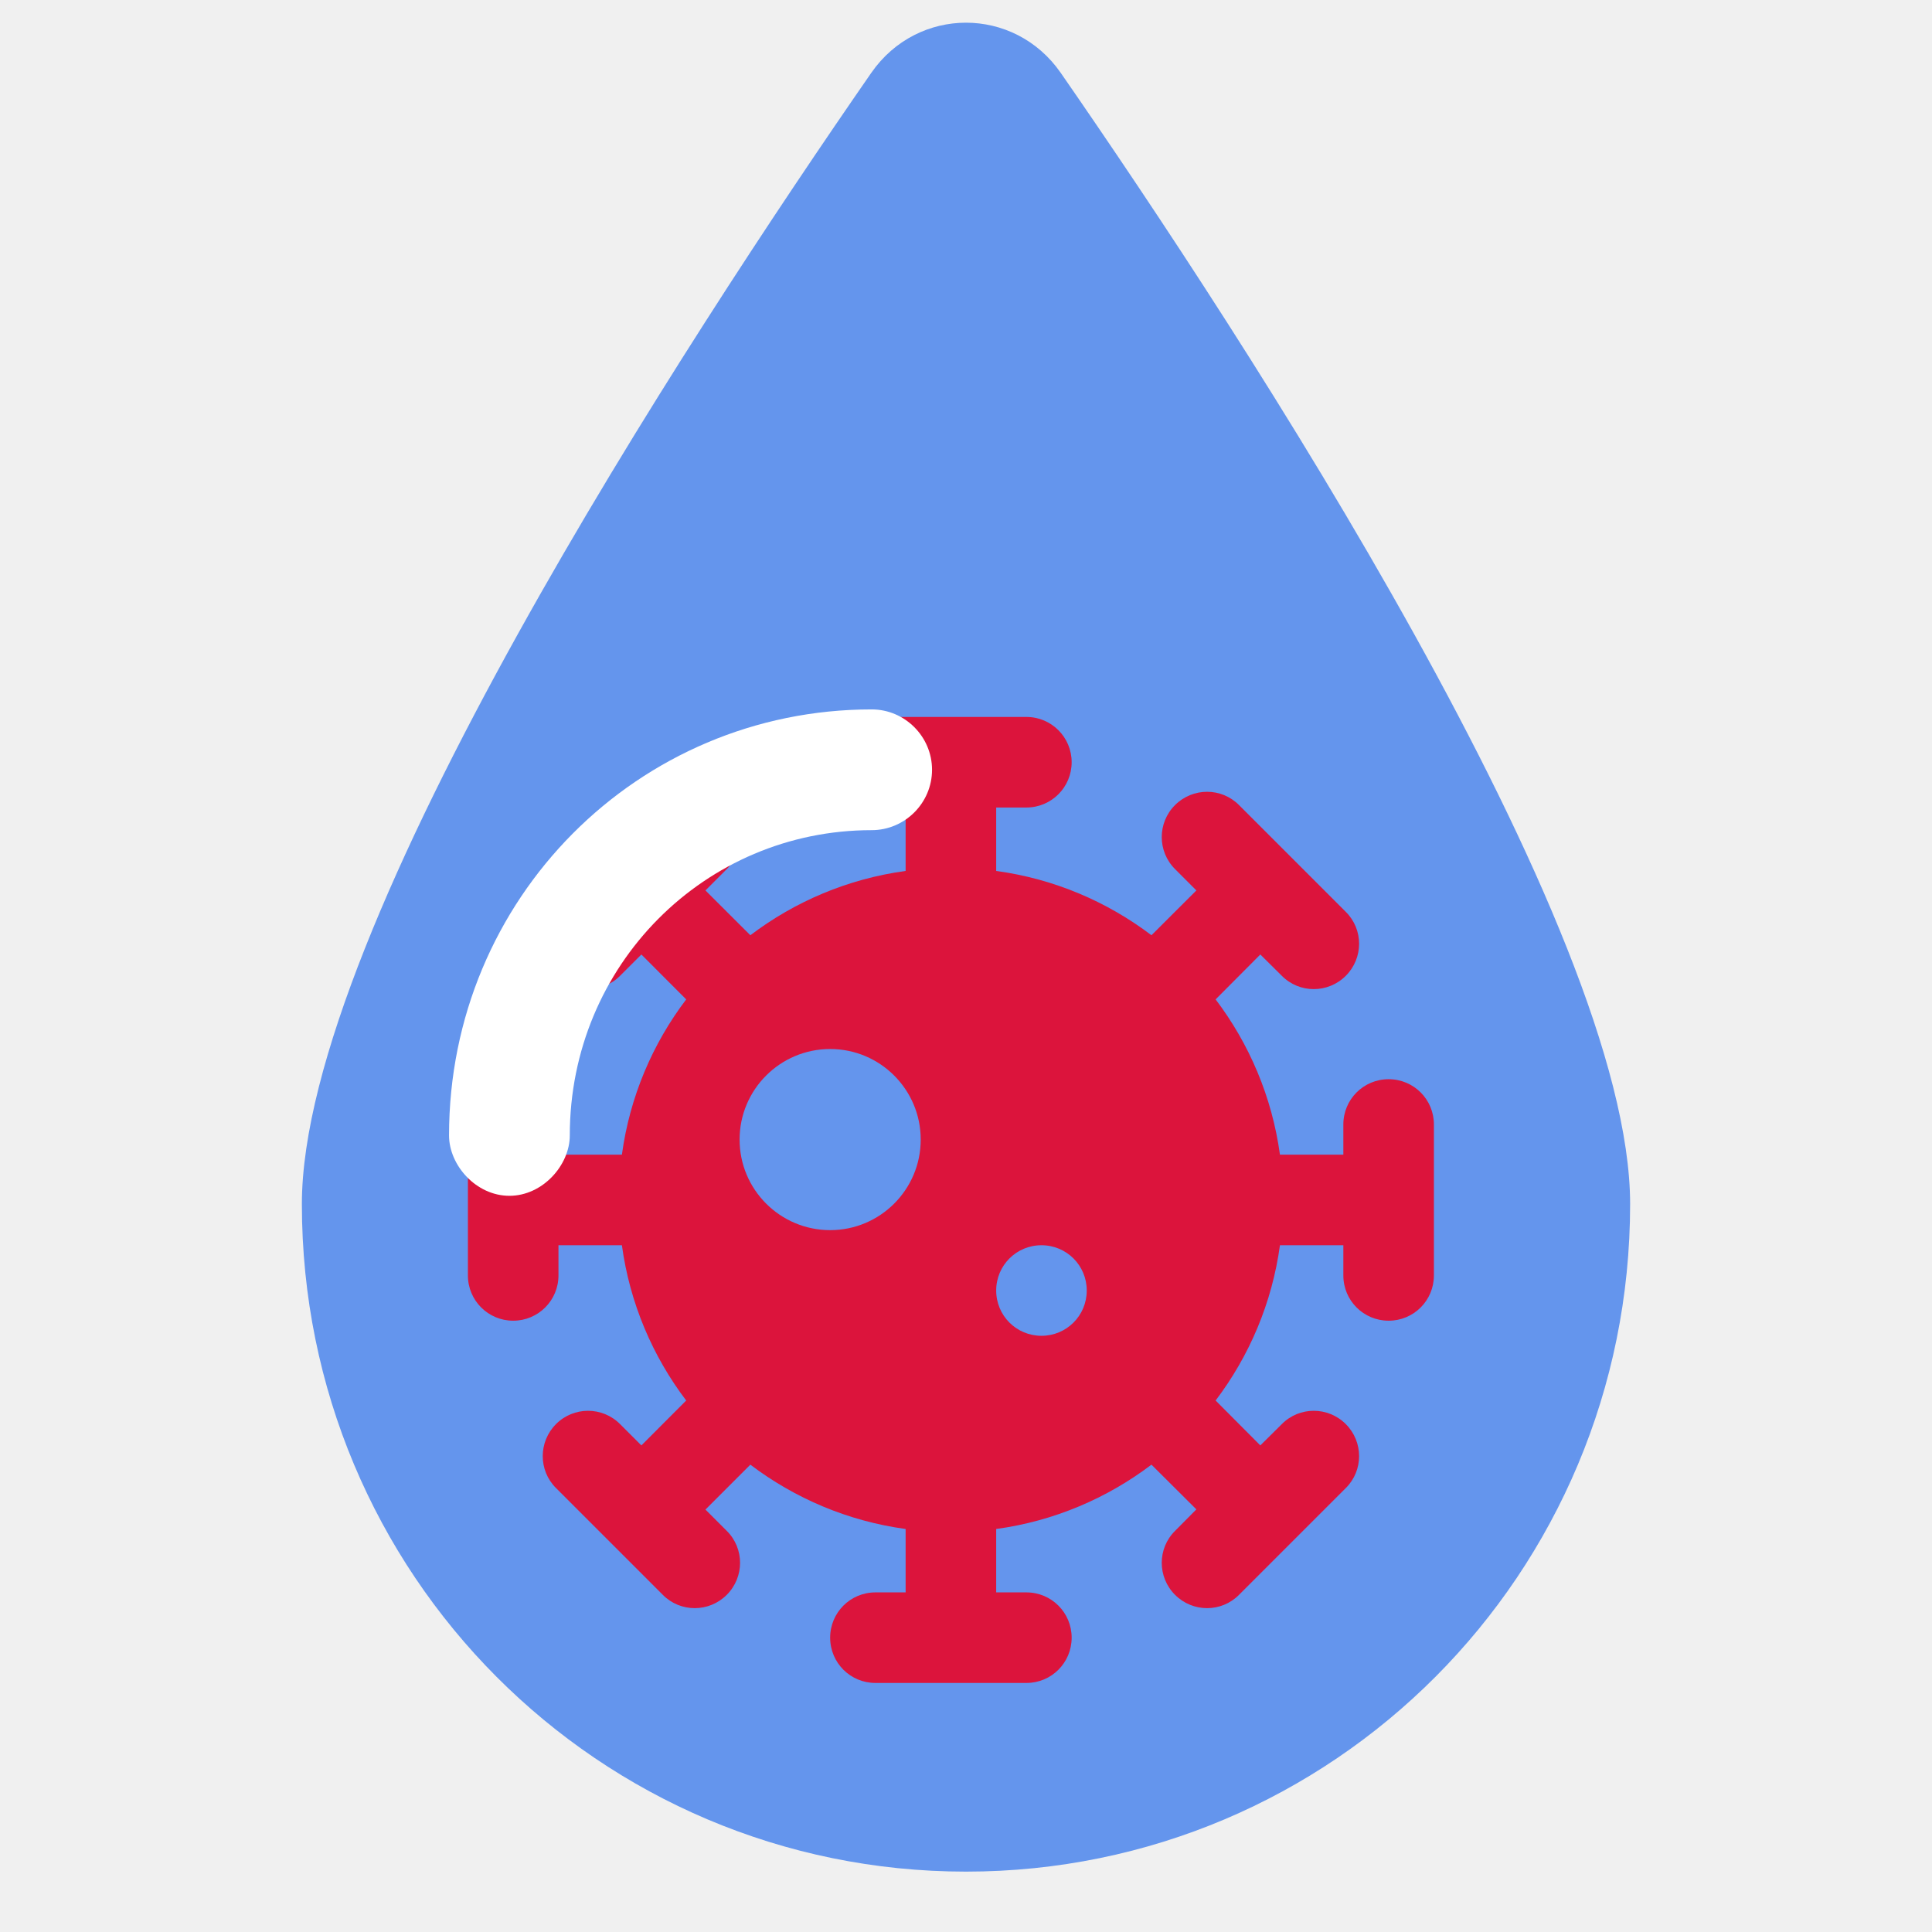
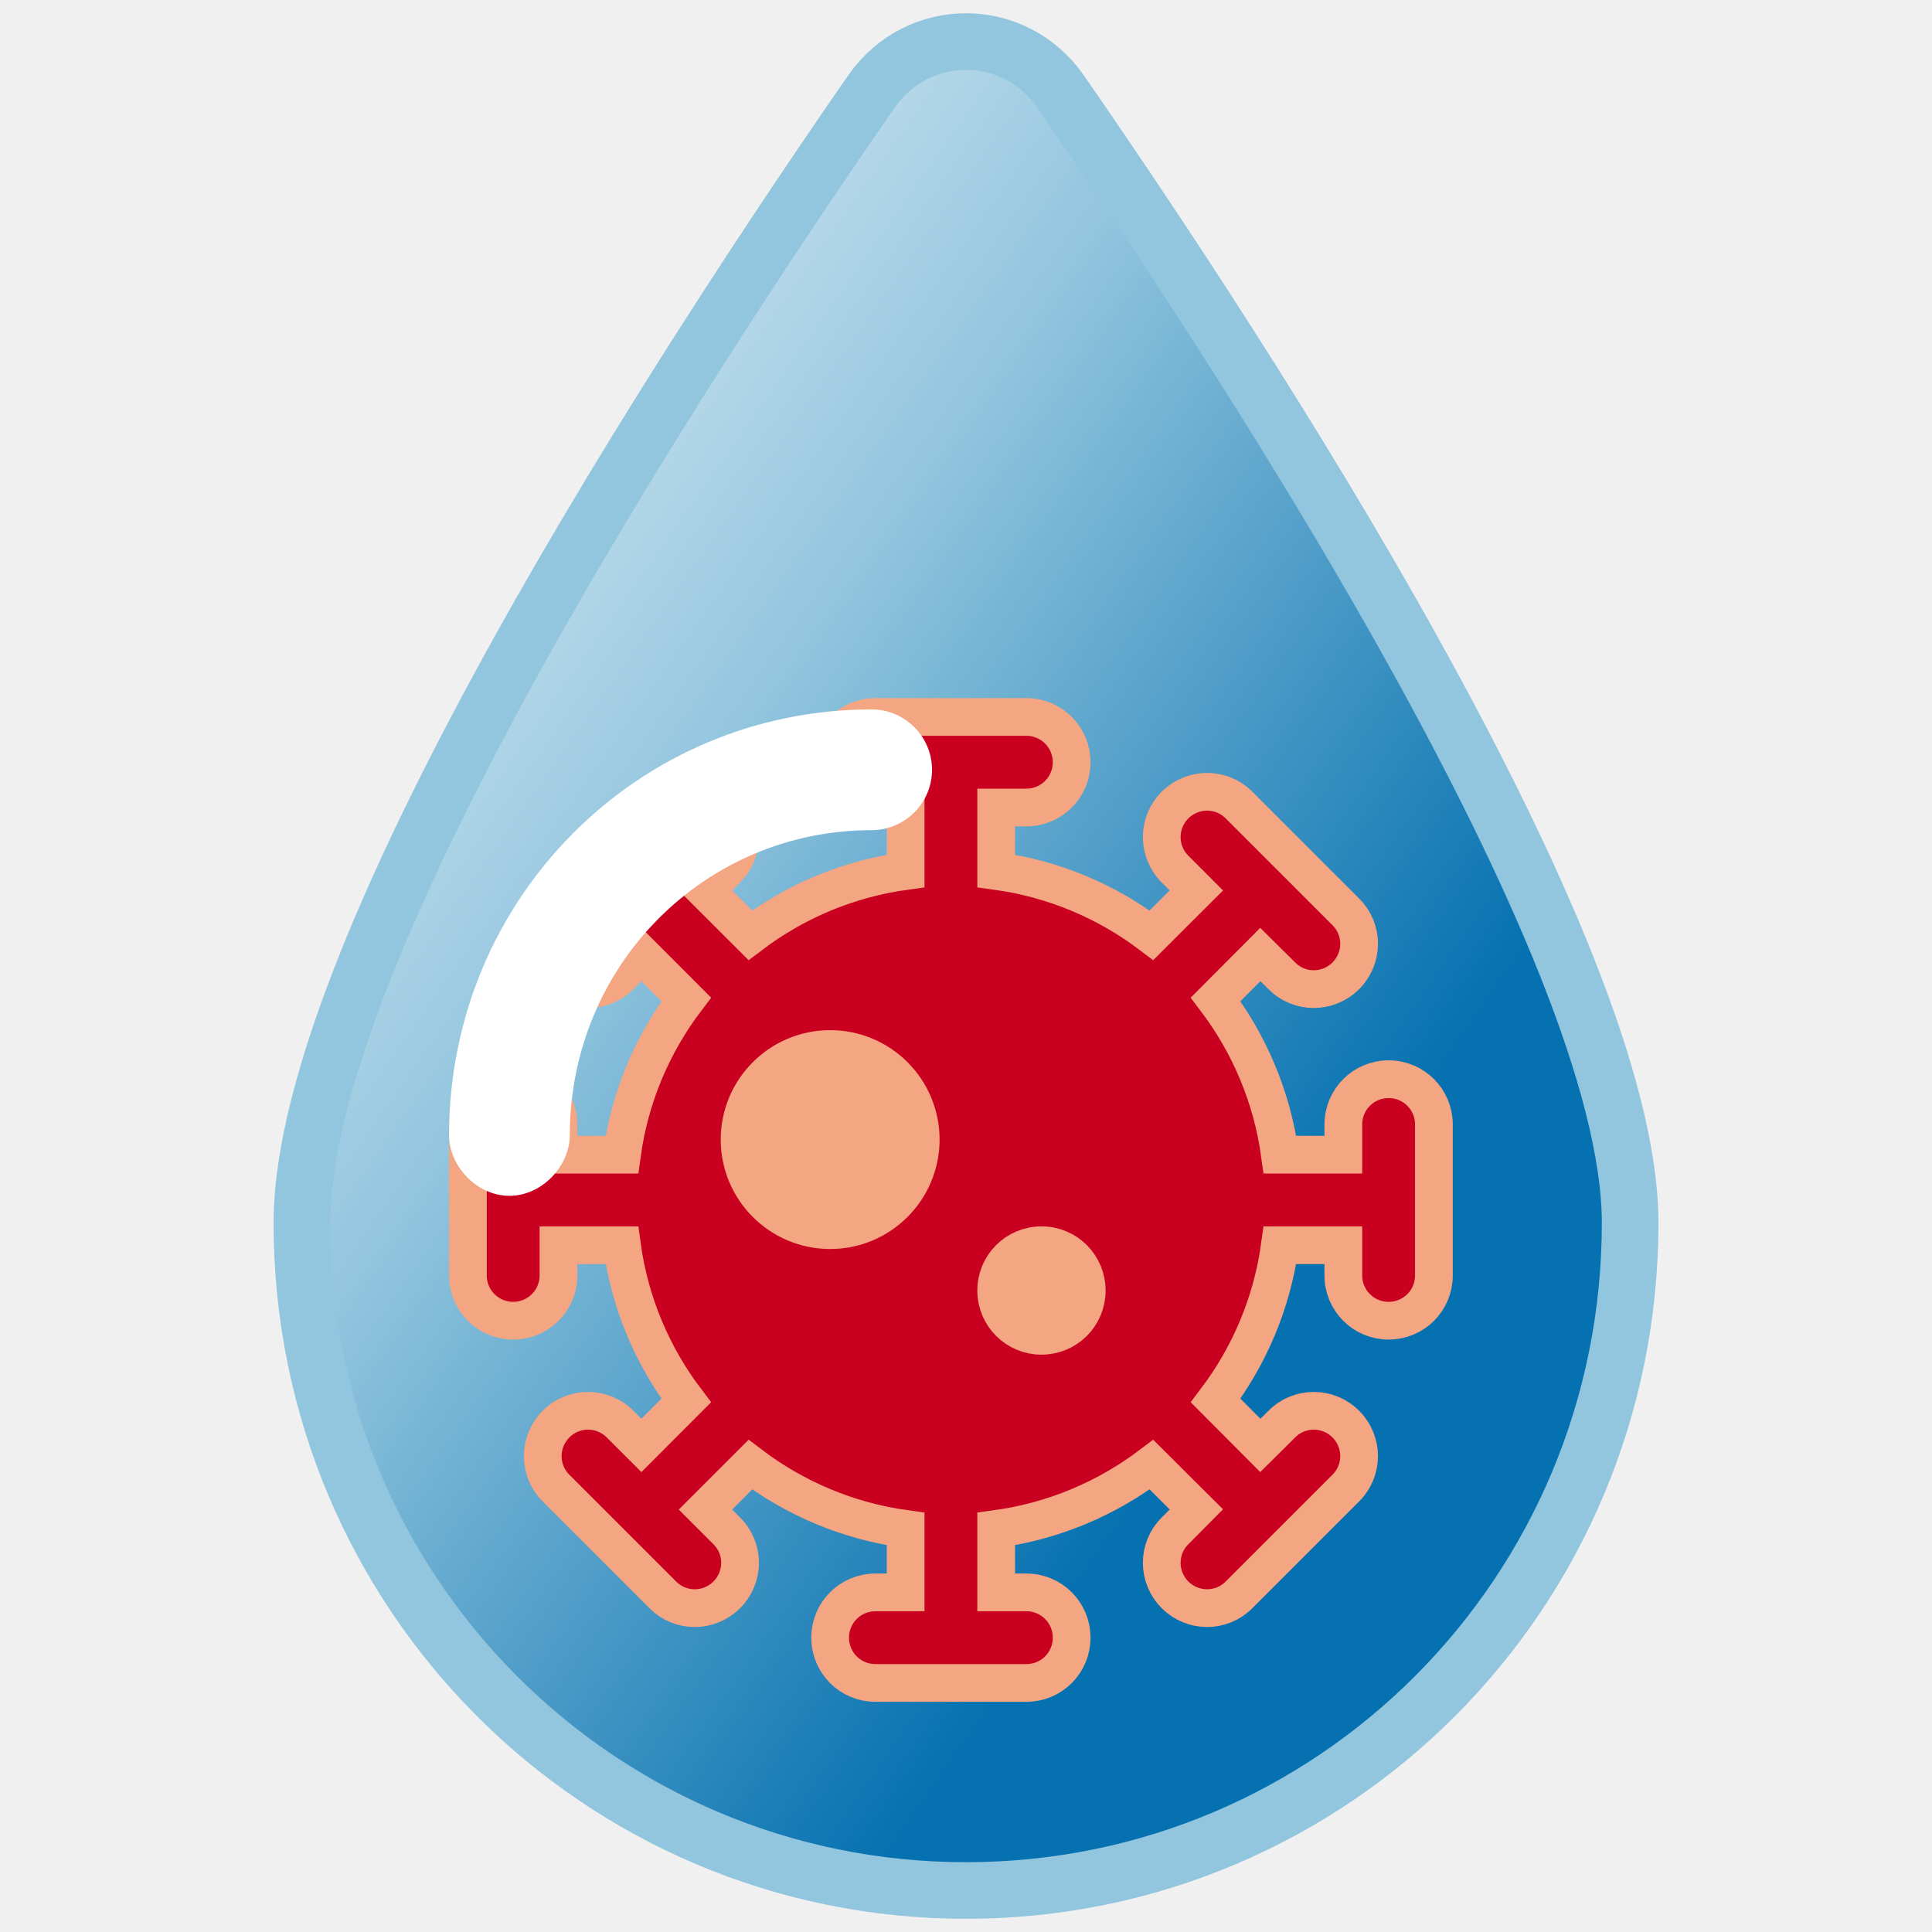
<svg xmlns="http://www.w3.org/2000/svg" width="512" height="512" viewBox="0 0 384 512">
-   <path d="M16 319.1C16 245.9 118.3 89.43 166.9 19.3C179.2 1.585 204.8 1.585 217.1 19.3C265.7 89.43 368 245.9 368 319.1C368 417.2 289.2 496 192 496C94.8 496 16 417.2 16 319.1z" fill="cornflowerblue" />
+   <defs>
+     <linearGradient id="blue-gradient" gradientTransform="rotate(45)">
+       <stop offset="0%" stop-color="white" />
+       <stop offset="50%" stop-color="#92c5de" />
+       <stop offset="100%" stop-color="#0571b0" />
+     </linearGradient>
+   </defs>
+   <g transform="translate(0, 5)">
+     <path d="M16 319.1C16 245.9 118.3 89.43 166.9 19.3C179.2 1.585 204.8 1.585 217.1 19.3C265.7 89.43 368 245.9 368 319.1C368 417.2 289.2 496 192 496C94.8 496 16 417.2 16 319.1z" fill="url(#blue-gradient)" stroke="#92c5de" stroke-width="15" />
+   </g>
  <g transform="translate(60, 190) scale(0.5)">
-     <path d="M192 24C192 10.75 202.7 0 216 0H296C309.3 0 320 10.75 320 24C320 37.25 309.3 48 296 48H280V81.62C310.7 85.8 338.8 97.88 362.3 115.7L386.1 91.95L374.8 80.64C365.4 71.26 365.4 56.07 374.8 46.7C384.2 37.32 399.4 37.32 408.7 46.7L465.3 103.3C474.7 112.6 474.7 127.8 465.3 137.2C455.9 146.6 440.7 146.6 431.4 137.2L420 125.9L396.3 149.7C414.1 173.2 426.2 201.3 430.4 232H464V216C464 202.7 474.7 192 488 192C501.3 192 512 202.7 512 216V296C512 309.3 501.3 320 488 320C474.7 320 464 309.3 464 296V280H430.4C426.2 310.7 414.1 338.8 396.3 362.3L420 386.1L431.4 374.8C440.7 365.4 455.9 365.4 465.3 374.8C474.7 384.2 474.7 399.4 465.3 408.7L408.7 465.3C399.4 474.7 384.2 474.7 374.8 465.3C365.4 455.9 365.4 440.7 374.8 431.4L386.1 420L362.3 396.3C338.8 414.1 310.7 426.2 280 430.4V464H296C309.3 464 320 474.7 320 488C320 501.3 309.3 512 296 512H216C202.7 512 192 501.3 192 488C192 474.7 202.7 464 216 464H232V430.4C201.3 426.2 173.2 414.1 149.7 396.3L125.9 420.1L137.2 431.4C146.6 440.7 146.6 455.9 137.2 465.3C127.8 474.7 112.6 474.7 103.3 465.3L46.7 408.7C37.32 399.4 37.32 384.2 46.7 374.8C56.07 365.4 71.27 365.4 80.64 374.8L91.95 386.1L115.7 362.3C97.88 338.8 85.8 310.7 81.62 280H48V296C48 309.3 37.25 320 24 320C10.75 320 0 309.3 0 296V216C0 202.7 10.75 192 24 192C37.25 192 48 202.7 48 216V232H81.62C85.8 201.3 97.88 173.2 115.7 149.7L91.95 125.9L80.64 137.2C71.26 146.6 56.07 146.6 46.7 137.2C37.32 127.8 37.32 112.6 46.7 103.3L103.3 46.7C112.6 37.33 127.8 37.33 137.2 46.7C146.6 56.07 146.6 71.27 137.2 80.64L125.9 91.95L149.7 115.7C173.2 97.88 201.3 85.8 232 81.62V48H216C202.7 48 192 37.26 192 24V24zM192 176C165.5 176 144 197.5 144 224C144 250.5 165.5 272 192 272C218.5 272 240 250.5 240 224C240 197.5 218.5 176 192 176zM304 328C317.3 328 328 317.3 328 304C328 290.7 317.3 280 304 280C290.7 280 280 290.7 280 304C280 317.3 290.7 328 304 328z" fill="crimson" />
+     <path d="M192 24C192 10.75 202.7 0 216 0H296C309.3 0 320 10.75 320 24C320 37.25 309.3 48 296 48H280V81.62C310.7 85.8 338.8 97.88 362.3 115.7L386.1 91.95L374.8 80.64C365.4 71.26 365.4 56.07 374.8 46.7C384.2 37.32 399.4 37.32 408.7 46.7L465.3 103.3C474.7 112.6 474.7 127.8 465.3 137.2C455.9 146.6 440.7 146.6 431.4 137.2L420 125.9L396.3 149.7C414.1 173.2 426.2 201.3 430.4 232H464V216C464 202.7 474.7 192 488 192C501.3 192 512 202.7 512 216V296C512 309.3 501.3 320 488 320C474.7 320 464 309.3 464 296V280H430.4C426.2 310.7 414.1 338.8 396.3 362.3L420 386.1L431.4 374.8C440.7 365.4 455.9 365.4 465.3 374.8C474.7 384.2 474.7 399.4 465.3 408.7L408.7 465.3C399.4 474.7 384.2 474.7 374.8 465.3C365.4 455.9 365.4 440.7 374.8 431.4L386.1 420L362.3 396.3C338.8 414.1 310.7 426.2 280 430.4V464H296C309.3 464 320 474.7 320 488C320 501.3 309.3 512 296 512H216C202.7 512 192 501.3 192 488C192 474.7 202.7 464 216 464H232V430.4C201.3 426.2 173.2 414.1 149.7 396.3L125.9 420.1L137.2 431.4C146.6 440.7 146.6 455.9 137.2 465.3C127.8 474.7 112.6 474.7 103.3 465.3L46.7 408.7C37.32 399.4 37.32 384.2 46.7 374.8C56.07 365.4 71.27 365.4 80.64 374.8L91.95 386.1L115.7 362.3C97.88 338.8 85.8 310.7 81.62 280H48V296C48 309.3 37.25 320 24 320C10.75 320 0 309.3 0 296V216C0 202.7 10.75 192 24 192C37.25 192 48 202.7 48 216V232H81.62C85.8 201.3 97.88 173.2 115.7 149.7L91.95 125.9L80.64 137.2C71.26 146.6 56.07 146.6 46.7 137.2C37.32 127.8 37.32 112.6 46.7 103.3L103.3 46.7C112.6 37.33 127.8 37.33 137.2 46.7C146.6 56.07 146.6 71.27 137.2 80.64L125.9 91.95L149.7 115.7C173.2 97.88 201.3 85.8 232 81.62V48H216C202.7 48 192 37.26 192 24V24z" fill="#ca0020" stroke="#f4a582" stroke-width="20" />
+     <path d="M192 176C165.5 176 144 197.5 144 224C144 250.5 165.5 272 192 272C218.5 272 240 250.5 240 224C240 197.5 218.5 176 192 176z" fill="#f4a582" stroke="#f4a582" stroke-width="20" />
+     <path d="M304 328C317.3 328 328 317.3 328 304C328 290.7 317.3 280 304 280C290.7 280 280 290.7 280 304C280 317.3 290.7 328 304 328z" fill="#f4a582" stroke="#f4a582" stroke-width="20" />
  </g>
  <g transform="scale(1, -1) translate(-25, -620)">
    <path d="M112 319.1C112 311.2 104.8 303.1 96 303.1C87.16 303.1 80 311.2 80 319.1C80 381.9 130.1 432 192 432C200.8 432 208 424.8 208 416C208 407.2 200.8 400 192 400C147.8 400 112 364.2 112 319.1z" fill="white" />
  </g>
</svg>
